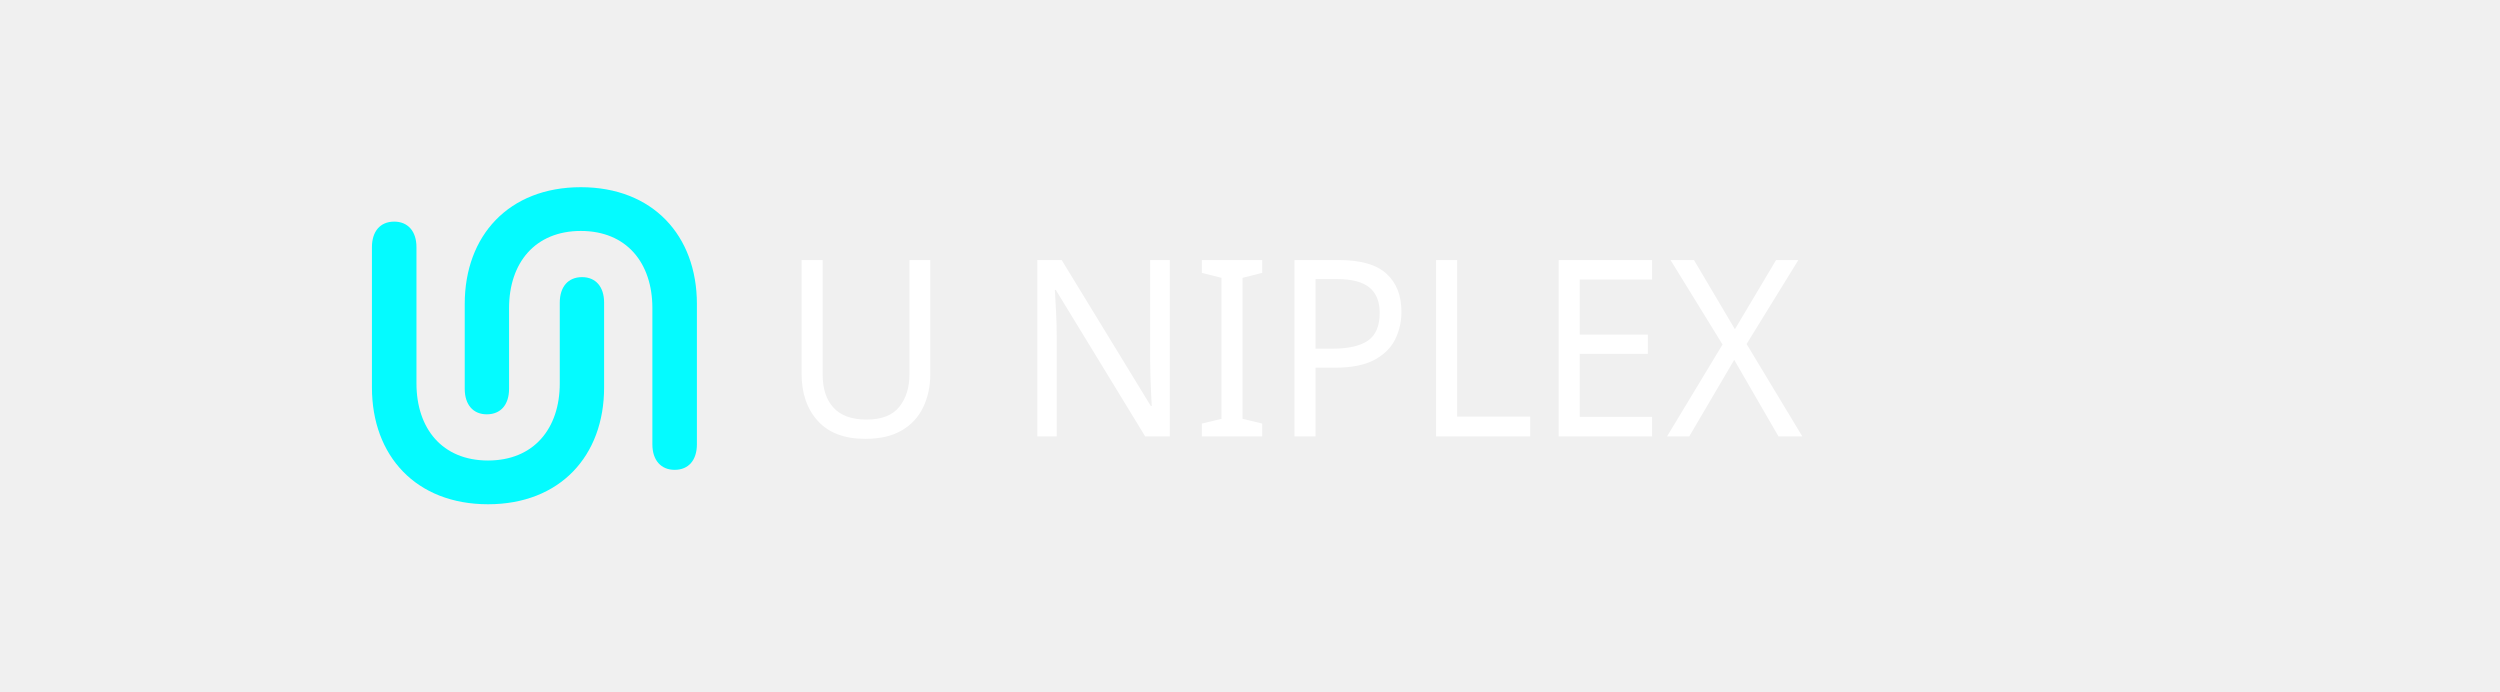
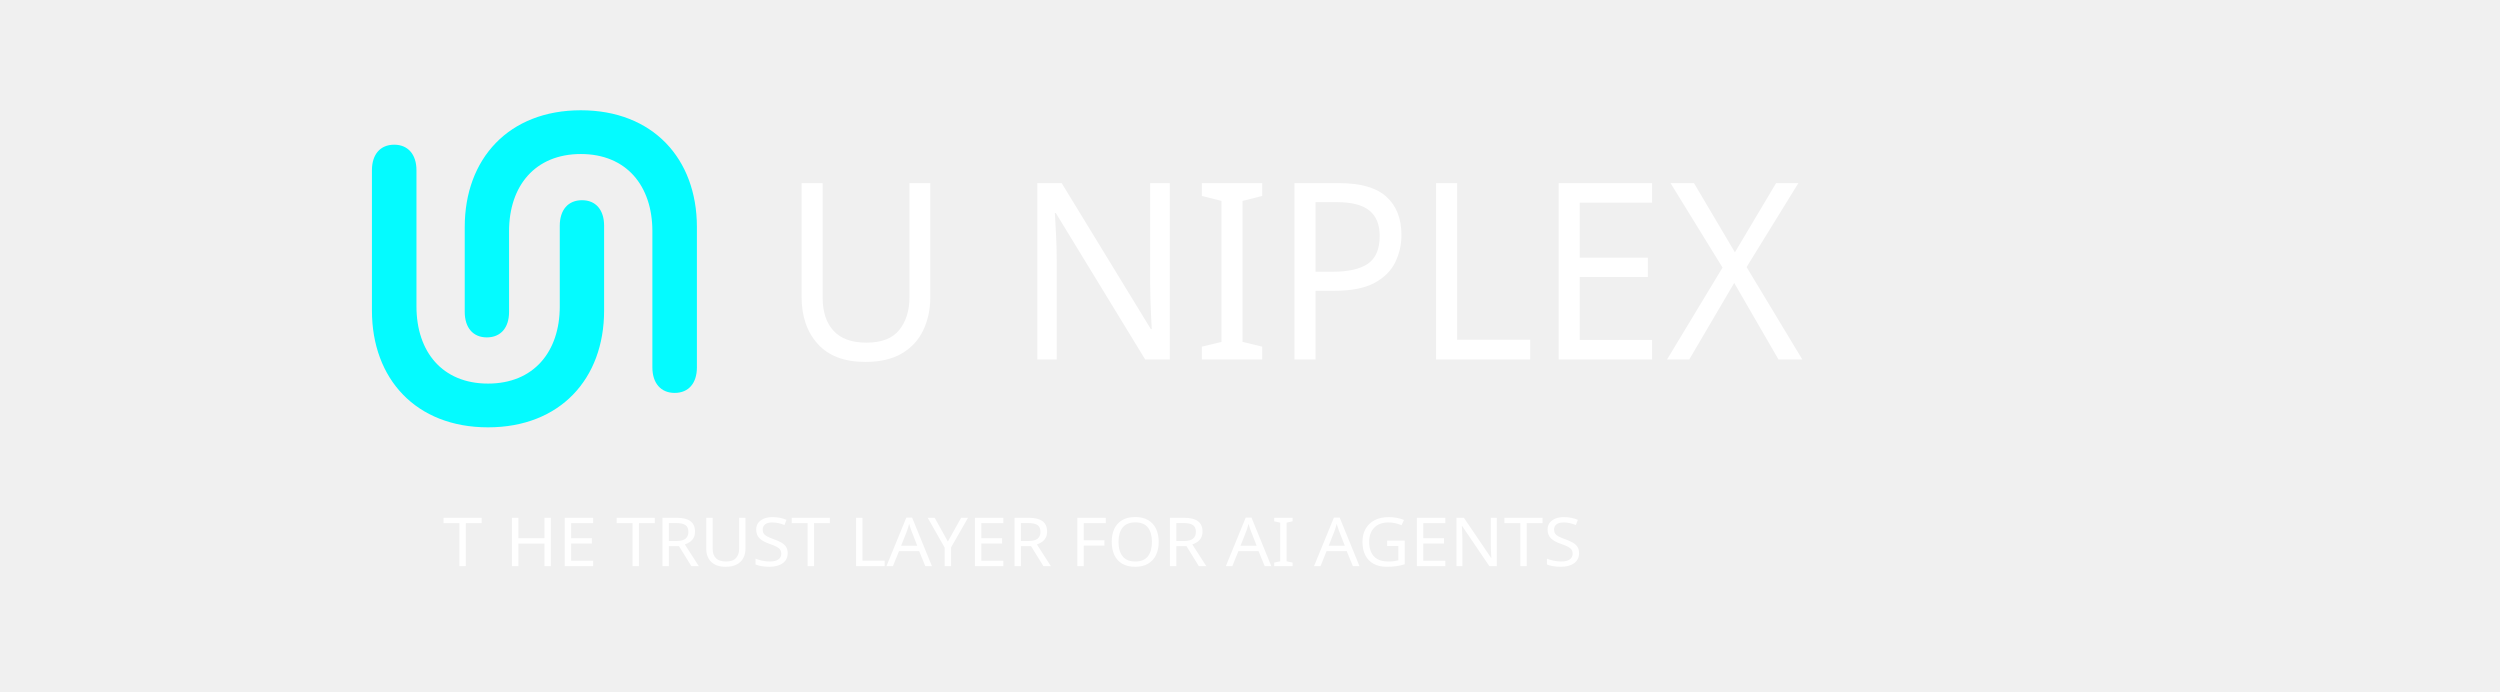
<svg xmlns="http://www.w3.org/2000/svg" width="100%" height="100%" viewBox="0 0 2925 809" version="1.1" xml:space="preserve" style="fill-rule:evenodd;clip-rule:evenodd;stroke-linejoin:round;stroke-miterlimit:2;">
  <g id="Artboard1" transform="matrix(1.005846,0,0,0.734787,-1245.237,28.65668)">
    <rect x="1238" y="-39" width="2908" height="1101" style="fill:none;" />
-     <g transform="matrix(0.92717,0,0,1.270072,199.1751,51.36354)">
+     <g transform="matrix(0.92717,0,0,1.270072,199.1751,-71.12101)">
      <g transform="matrix(6.903823,0,0,6.899075,-5033.543,-12019.068)">
        <g transform="matrix(0.9,0,0,0.95,103.3225,90.55575)">
          <g transform="matrix(47.24958,0,0,47.24958,1309.298,1811.115)">
                    </g>
          <text x="1033.225px" y="1811.115px" style="font-family:'SFPro-Regular', 'SF Pro';font-size:47.25px;fill:white;">U<tspan x="1080.491px 1127.987px 1153.059px 1195.502px 1234.763px 1275.338px " y="1811.115px 1811.115px 1811.115px 1811.115px 1811.115px 1811.115px ">NIPLEX</tspan>
          </text>
        </g>
      </g>
      <g transform="matrix(3.755458,0,0,3.752876,-2982.631,-7289.277)">
        <g transform="matrix(3.197937,0,0,3.35062,-2096.208,-3978.306)">
          <path d="M1048.112,1811.641C1055.629,1811.641 1060.239,1806.819 1060.239,1800.003L1060.239,1791.539C1060.239,1789.96 1059.367,1788.996 1057.934,1788.996C1056.48,1788.996 1055.608,1789.96 1055.608,1791.539L1055.608,1799.586C1055.608,1804.101 1052.888,1807.279 1048.112,1807.279C1043.337,1807.279 1040.637,1804.101 1040.637,1799.586L1040.637,1786.004C1040.637,1784.426 1039.745,1783.461 1038.312,1783.461C1036.858,1783.461 1035.986,1784.426 1035.986,1786.004L1035.986,1800.003C1035.986,1806.819 1040.596,1811.641 1048.112,1811.641Z" style="fill:rgb(4,251,255);fill-rule:nonzero;" />
        </g>
        <g transform="matrix(-3.197937,-0,0,-3.35062,4638.387,8056.016)">
          <path d="M1048.112,1811.641C1055.629,1811.641 1060.239,1806.819 1060.239,1800.003L1060.239,1791.539C1060.239,1789.96 1059.367,1788.996 1057.934,1788.996C1056.48,1788.996 1055.608,1789.96 1055.608,1791.539L1055.608,1799.586C1055.608,1804.101 1052.888,1807.279 1048.112,1807.279C1043.337,1807.279 1040.637,1804.101 1040.637,1799.586L1040.637,1786.004C1040.637,1784.426 1039.745,1783.461 1038.312,1783.461C1036.858,1783.461 1035.986,1784.426 1035.986,1786.004L1035.986,1800.003C1035.986,1806.819 1040.596,1811.641 1048.112,1811.641Z" style="fill:rgb(4,251,255);fill-rule:nonzero;" />
        </g>
      </g>
    </g>
+     <g transform="matrix(0.782578,0,0,1.071267,1290.227,-156.2099)">
+       <g transform="matrix(1,0,0,0.95,-0,47.54246)">
+         <g transform="matrix(105.8668,0,0,105.8668,3073.055,950.8493)">
+                 </g>
+         <text x="591.451px" y="950.849px" style="font-family:'SFPro-Regular', 'SF Pro';font-size:105.867px;fill:white;">T<tspan x="683.96px 787.945px 876.422px 931.61px 1024.119px 1118.696px 1222.164px 1315.036px 1407.545px 1462.732px 1548.263px 1637.257px 1732.041px 1820.518px 1915.095px 1970.283px 2056.279px 2163.366px 2257.943px 2313.13px 2409.878px 2463.618px 2518.805px 2611.935px 2716.385px 2804.862px 2908.848px 3001.357px " y="950.849px 950.849px 950.849px 950.849px 950.849px 950.849px 950.849px 950.849px 950.849px 950.849px 950.849px 950.849px 950.849px 950.849px 950.849px 950.849px 950.849px 950.849px 950.849px 950.849px 950.849px 950.849px 950.849px 950.849px 950.849px 950.849px 950.849px 950.849px ">HE TRUST LAYER FOR AI AGENTS</tspan>
+         </text>
+       </g>
+     </g>
  </g>
</svg>
